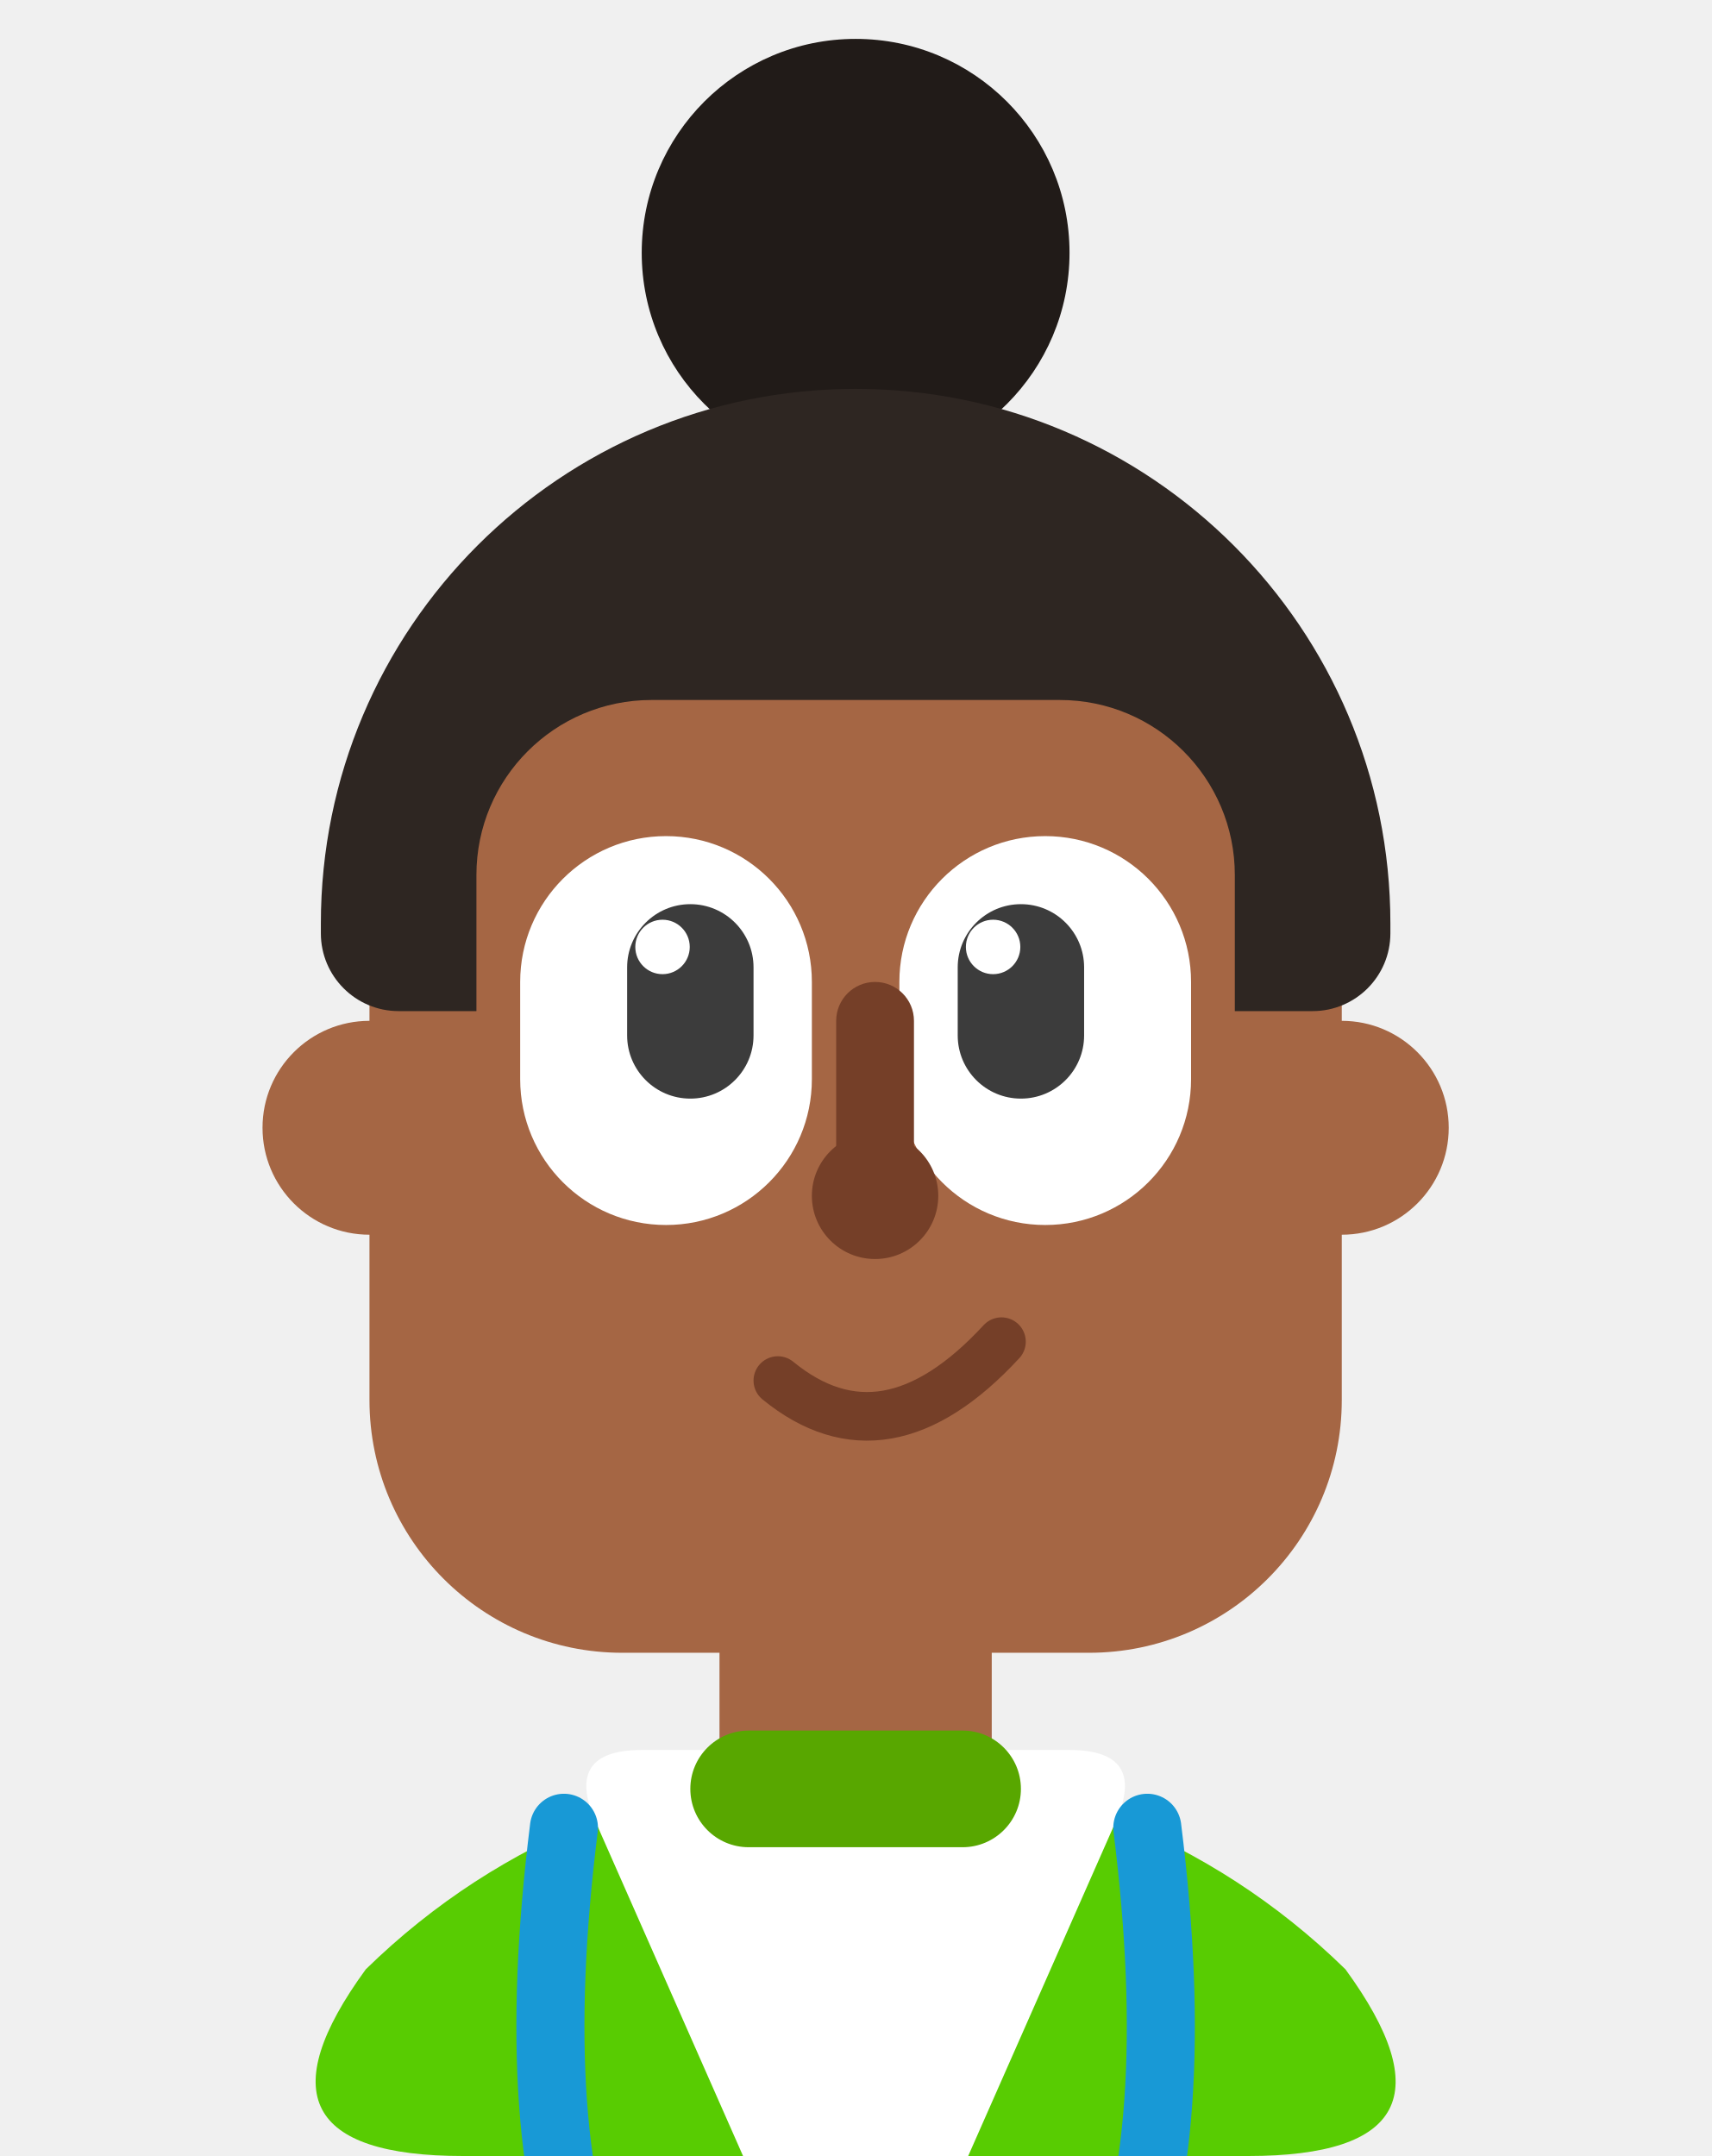
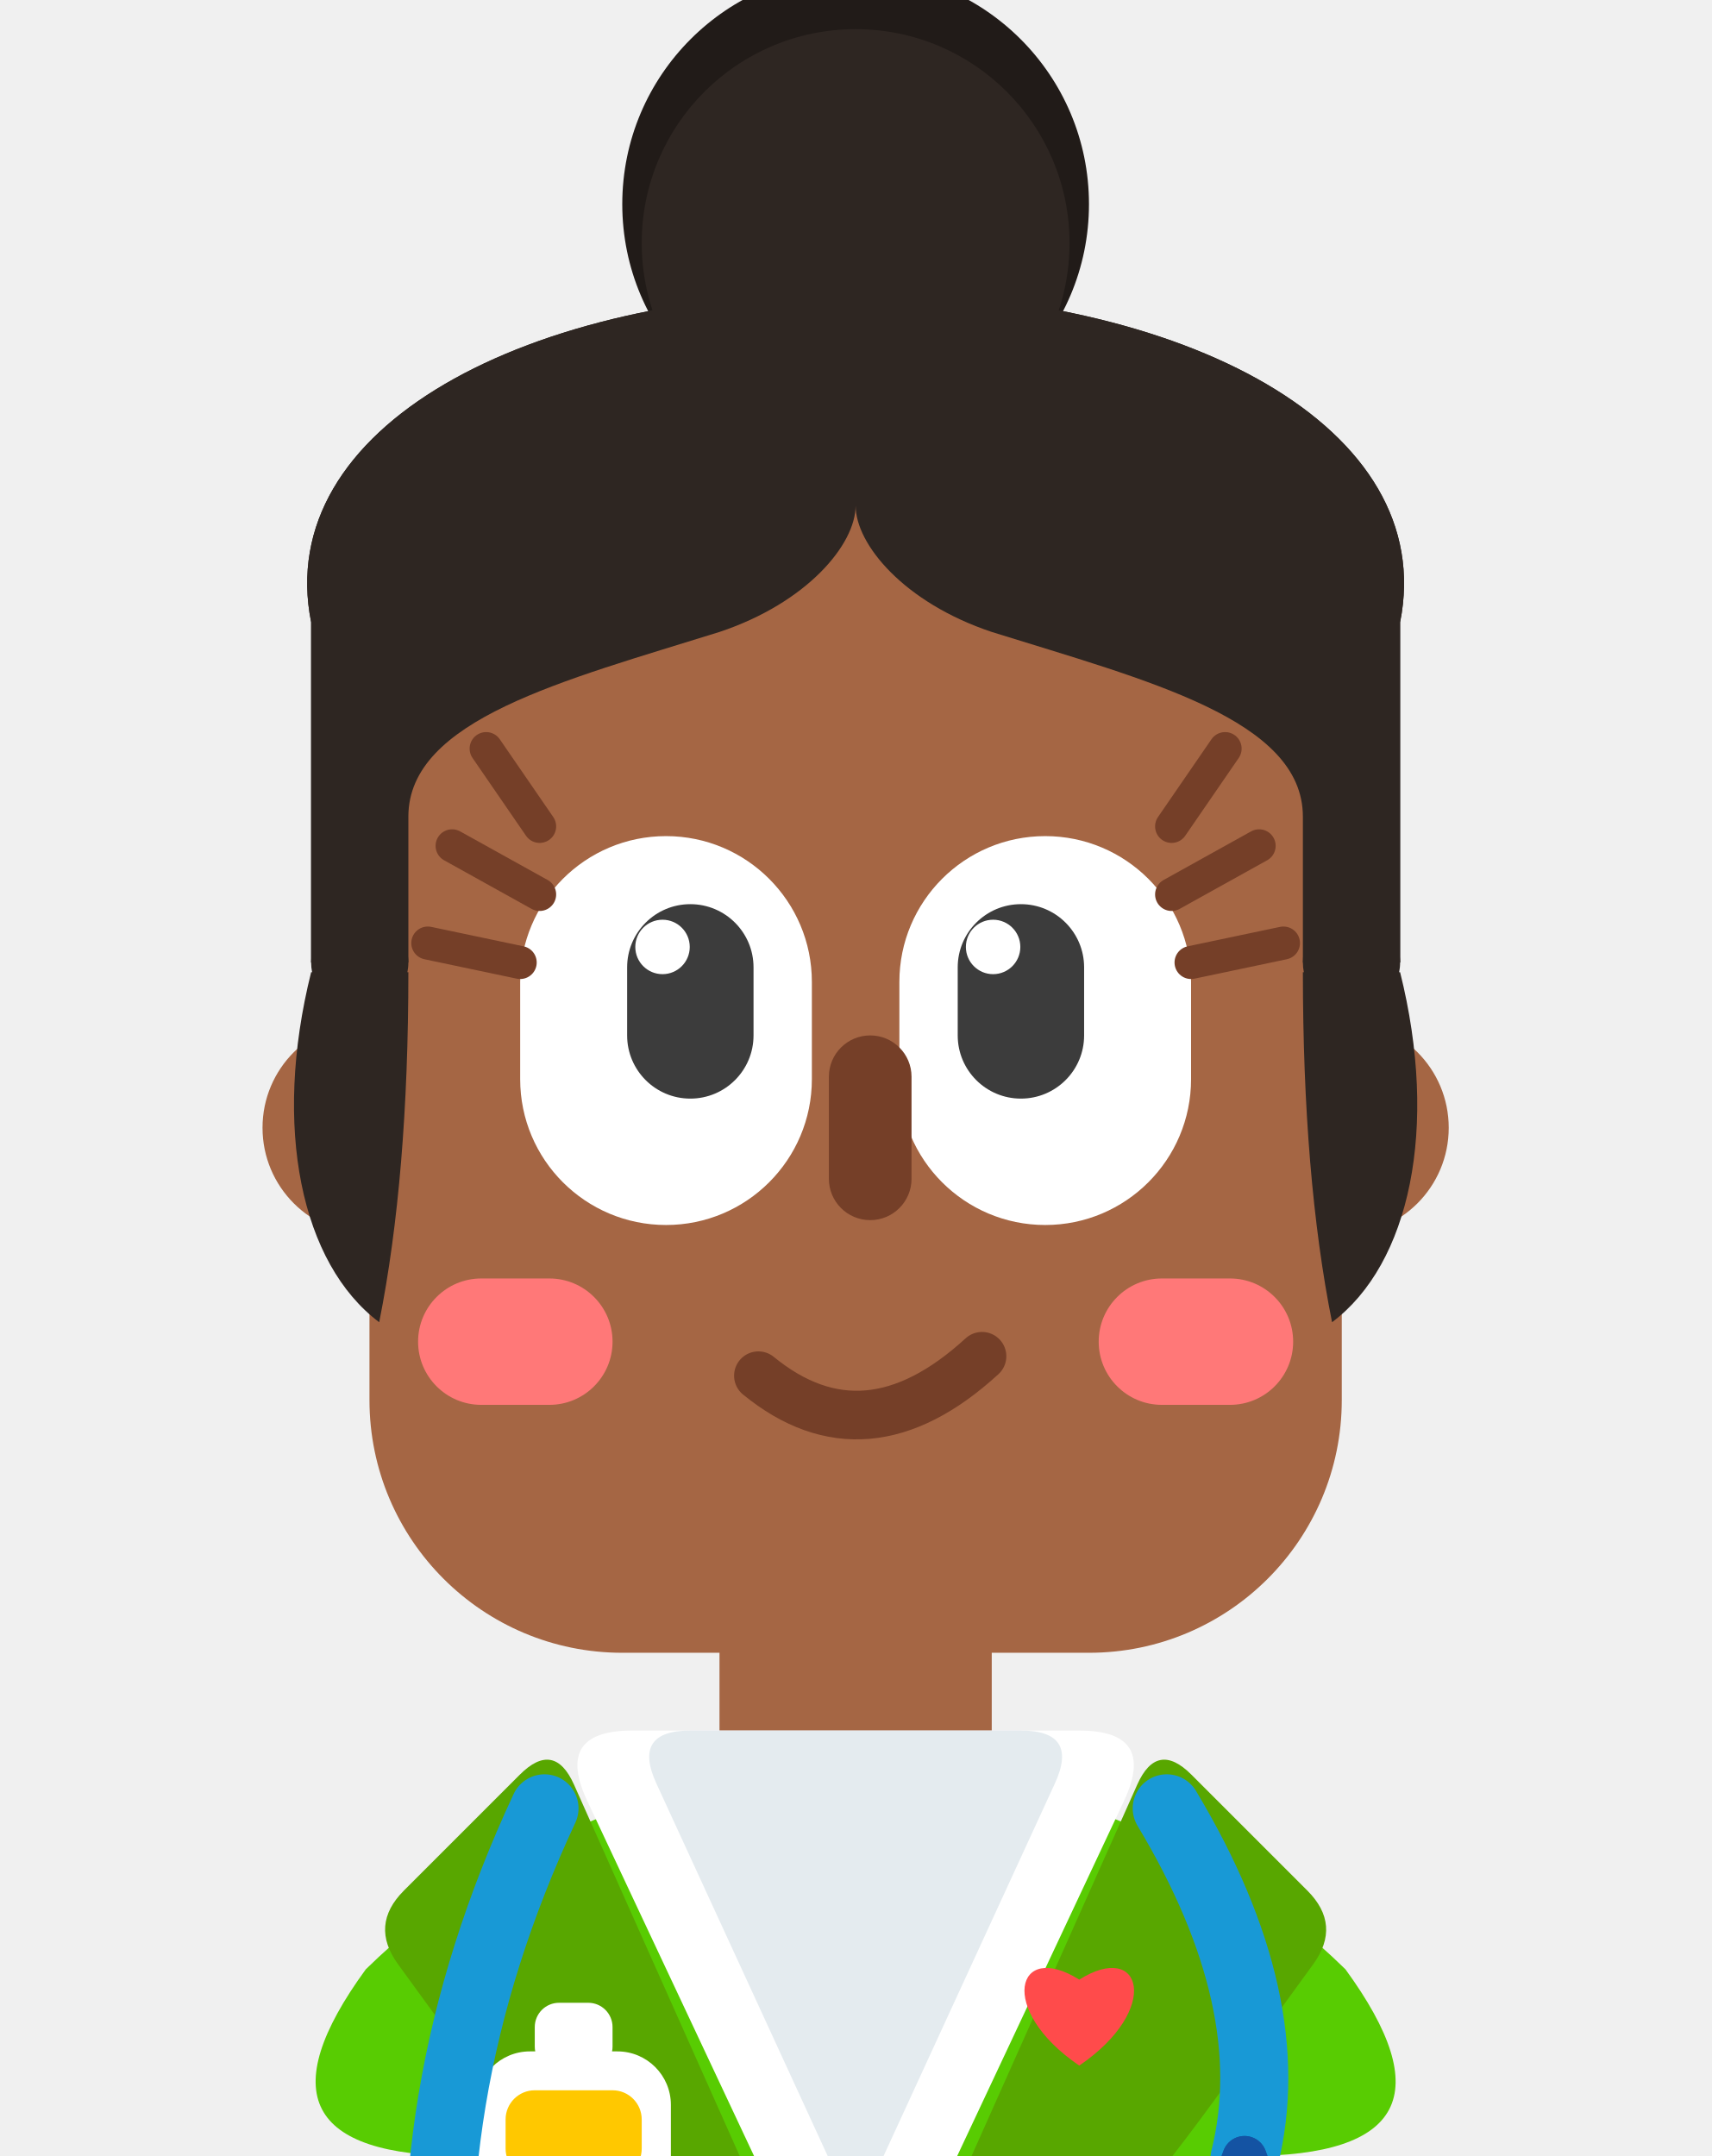
<svg xmlns="http://www.w3.org/2000/svg" width="176" height="221.76" viewBox="-88 -114 176 221.76">
+   <path d="M-24 -93a24 24 0 1 0 48 0a24 24 0 1 0 -48 0Z" fill="#211B18" />
+   <path d="M-56 -15V-50C-60 -70 -34 -84 0 -84C34 -84 60 -70 56 -50V-15Z" fill="#2E2622" />
  <path d="M-8 40H8A6 6 0 0 1 14 46V74A6 6 0 0 1 8 80H-8A6 6 0 0 1 -14 74V46A6 6 0 0 1 -8 40Z" fill="#A56644" />
  <path d="M-8 40H8A6 6 0 0 1 14 46V48A6 6 0 0 1 8 54H-8A6 6 0 0 1 -14 48V46A6 6 0 0 1 -8 40Z" fill="#753F28" />
  <path d="M-40.38 107.76H40.38Q64.38 107.76 50.38 88.56A72 72 0 0 0 -50.38 88.56Q-64.38 107.76 -40.38 107.76Z" fill="#58CC02" />
-   <path d="M-26.77 73.32Q-30 66 -22 66L22 66Q30 66 26.77 73.32L3.23 126.68Q0 134 -3.23 126.68Z" fill="#FFFFFF" />
-   <path d="M-11 64H11A6 6 0 0 1 17 70V70A6 6 0 0 1 11 76H-11A6 6 0 0 1 -17 70V70A6 6 0 0 1 -11 64Z" fill="#58A700" />
-   <path d="M-30 74Q-38 138 0 142Q38 138 30 74" fill="none" stroke="#1899D6" stroke-width="7" stroke-linecap="round" stroke-linejoin="round" />
-   <path d="M-11 146a11 11 0 1 0 22 0a11 11 0 1 0 -22 0Z" fill="#1453A3" />
+   <path d="M-27.6 71.24Q-31 64 -23 64L23 64Q31 64 27.6 71.24L3.4 122.76Q0 130 -3.4 122.76Z" fill="#FFFFFF" />
+   <path d="M-20.49 69.45Q-23 64 -17 64L17 64Q23 64 20.49 69.45L2.51 108.55Q0 114 -2.51 108.55Z" fill="#E4EBEF" />
+   <path d="M-47.06 88.04Q-50 84 -46.46 80.46L-34.54 68.54Q-31 65 -28.96 69.57L-4.04 125.43Q-2 130 -7 130L-10 130Q-15 130 -18.1 126.08L-30.9 109.92Q-34 106 -36.94 101.96Z" fill="#58A700" />
+   <path d="M36.94 101.96Q34 106 30.9 109.92L18.1 126.08Q15 130 10 130L7 130Q2 130 4.04 125.43L28.96 69.57Q31 65 34.54 68.54L46.46 80.46Q50 84 47.06 88.04Z" fill="#58A700" />
+   <path d="M0 128H0A2.5 2.5 0 0 1 2.5 130.5V247.5A2.5 2.5 0 0 1 0 250H0A2.5 2.5 0 0 1 -2.5 247.5V130.5A2.5 2.5 0 0 1 0 128Z" fill="#58A700" />
+   <path d="M-3.6 146a3.6 3.6 0 1 0 7.2 0a3.6 3.6 0 1 0 -7.2 0Z" fill="#FFFFFF" />
+   <path d="M-3.6 168a3.6 3.6 0 1 0 7.2 0a3.6 3.6 0 1 0 -7.2 0Z" fill="#FFFFFF" />
+   <path d="M23 98.46C14.5 92.68 16.54 85.54 23 89.62C29.46 85.54 31.5 92.68 23 98.46Z" fill="#FF4B4B" />
+   <path d="M-30.5 92H-27.5A2.5 2.5 0 0 1 -25 94.5V96.5A2.5 2.5 0 0 1 -27.5 99H-30.5A2.5 2.5 0 0 1 -33 96.5V94.5A2.5 2.5 0 0 1 -30.5 92Z" fill="#FFFFFF" />
+   <path d="M-33.5 97H-24.5A5.5 5.5 0 0 1 -19 102.5V115.5A5.5 5.5 0 0 1 -24.5 121H-33.5A5.5 5.5 0 0 1 -39 115.5V102.5A5.5 5.5 0 0 1 -33.5 97Z" fill="#FFFFFF" />
+   <path d="M-33 101H-25A3 3 0 0 1 -22 104V107A3 3 0 0 1 -25 110H-33A3 3 0 0 1 -36 107V104A3 3 0 0 1 -33 101Z" fill="#FFC800" />
+   <path d="M-34 113H-24A2 2 0 0 1 -22 115V115A2 2 0 0 1 -24 117H-34A2 2 0 0 1 -36 115V115A2 2 0 0 1 -34 113Z" fill="#58A700" />
+   <path d="M24 148H46A6 6 0 0 1 52 154V170A6 6 0 0 1 46 176H24A6 6 0 0 1 18 170V154A6 6 0 0 1 24 148Z" fill="#58A700" />
+   <path d="M29 135H29A3 3 0 0 1 32 138V149A3 3 0 0 1 29 152H29A3 3 0 0 1 26 149V138A3 3 0 0 1 29 135Z" fill="#FFC800" />
+   <path d="M39 138H39A3 3 0 0 1 42 141V149A3 3 0 0 1 39 152H39A3 3 0 0 1 36 149V141A3 3 0 0 1 39 138Z" fill="#FF4B4B" />
+   <path d="M-32 72Q-46 102 -42 132" fill="none" stroke="#1899D6" stroke-width="7" stroke-linecap="round" stroke-linejoin="round" />
+   <path d="M-54.5 134a12.5 12.5 0 1 0 25 0a12.5 12.5 0 1 0 -25 0Z" fill="#1453A3" />
+   <path d="M-50.8 134a8.8 8.8 0 1 0 17.6 0a8.8 8.8 0 1 0 -17.6 0Z" fill="#1899D6" />
+   <path d="M-46.6 134a4.6 4.6 0 1 0 9.2 0a4.6 4.6 0 1 0 -9.2 0Z" fill="#FFFFFF" />
+   <path d="M32 72Q44 92 40 108" fill="none" stroke="#1899D6" stroke-width="7" stroke-linecap="round" stroke-linejoin="round" />
+   <path d="M40 108L32 128" fill="none" stroke="#1453A3" stroke-width="4.6" stroke-linecap="round" stroke-linejoin="round" />
+   <path d="M40 108L48 128" fill="none" stroke="#1453A3" stroke-width="4.6" stroke-linecap="round" stroke-linejoin="round" />
+   <path d="M27.8 130a4.2 4.2 0 1 0 8.4 0a4.2 4.2 0 1 0 -8.4 0Z" fill="#FFFFFF" />
+   <path d="M43.8 130a4.2 4.2 0 1 0 8.4 0a4.2 4.2 0 1 0 -8.4 0Z" fill="#FFFFFF" />
  <path d="M-61 2a11 11 0 1 0 22 0a11 11 0 1 0 -22 0Z" fill="#A56644" />
  <path d="M39 2a11 11 0 1 0 22 0a11 11 0 1 0 -22 0Z" fill="#A56644" />
  <path d="M-50 -16A50 50 0 0 1 50 -16V30A26 26 0 0 1 24 56H-24A26 26 0 0 1 -50 30Z" fill="#A56644" />
  <path d="M-19.5 -28H-19.5A15 15 0 0 1 -4.5 -13V-3A15 15 0 0 1 -19.5 12H-19.5A15 15 0 0 1 -34.5 -3V-13A15 15 0 0 1 -19.5 -28Z" fill="#FFFFFF" />
  <path d="M-17 -21H-17A6.5 6.5 0 0 1 -10.5 -14.5V-7.5A6.5 6.5 0 0 1 -17 -1H-17A6.5 6.5 0 0 1 -23.5 -7.5V-14.5A6.5 6.5 0 0 1 -17 -21Z" fill="#3C3C3C" />
  <path d="M-22.66 -16.6a2.8 2.8 0 1 0 5.6 0a2.8 2.8 0 1 0 -5.6 0Z" fill="#FFFFFF" />
+   <path d="M-32.5 -22L-41.5 -27" fill="none" stroke="#753F28" stroke-width="3.4" stroke-linecap="round" stroke-linejoin="round" />
+   <path d="M-34.5 -15L-44 -17" fill="none" stroke="#753F28" stroke-width="3.4" stroke-linecap="round" stroke-linejoin="round" />
+   <path d="M-32.5 -29L-38 -37" fill="none" stroke="#753F28" stroke-width="3.4" stroke-linecap="round" stroke-linejoin="round" />
  <path d="M19.5 -28H19.5A15 15 0 0 1 34.5 -13V-3A15 15 0 0 1 19.5 12H19.5A15 15 0 0 1 4.5 -3V-13A15 15 0 0 1 19.5 -28Z" fill="#FFFFFF" />
  <path d="M17 -21H17A6.5 6.5 0 0 1 23.5 -14.5V-7.5A6.5 6.5 0 0 1 17 -1H17A6.5 6.5 0 0 1 10.5 -7.5V-14.5A6.5 6.5 0 0 1 17 -21Z" fill="#3C3C3C" />
  <path d="M11.34 -16.6a2.8 2.8 0 1 0 5.6 0a2.8 2.8 0 1 0 -5.6 0Z" fill="#FFFFFF" />
-   <path d="M2 -13H2A4 4 0 0 1 6 -9V5A4 4 0 0 1 2 9H2A4 4 0 0 1 -2 5V-9A4 4 0 0 1 2 -13Z" fill="#753F28" />
-   <path d="M-4.5 9a6.5 6.5 0 1 0 13 0a6.5 6.5 0 1 0 -13 0Z" fill="#753F28" />
-   <path d="M-8 28Q3 37 15 24" fill="none" stroke="#753F28" stroke-width="5" stroke-linecap="round" stroke-linejoin="round" />
-   <path d="M-22 -88a22 22 0 1 0 44 0a22 22 0 1 0 -44 0Z" fill="#211B18" />
-   <path d="M-55 -19A55 55 0 0 1 55 -19V-18A8 8 0 0 1 47 -10H-47A8 8 0 0 1 -55 -18ZM-39 -10V-24A18 18 0 0 1 -21 -42H21A18 18 0 0 1 39 -24V-10Z" fill="#2E2622" fill-rule="evenodd" />
+   <path d="M32.5 -22L41.5 -27" fill="none" stroke="#753F28" stroke-width="3.4" stroke-linecap="round" stroke-linejoin="round" />
+   <path d="M34.5 -15L44 -17" fill="none" stroke="#753F28" stroke-width="3.4" stroke-linecap="round" stroke-linejoin="round" />
+   <path d="M32.5 -29L38 -37" fill="none" stroke="#753F28" stroke-width="3.4" stroke-linecap="round" stroke-linejoin="round" />
+   <path d="M1.5 -7.5H1.5A4.25 4.25 0 0 1 5.75 -3.25V7.25A4.25 4.25 0 0 1 1.5 11.5H1.5A4.25 4.25 0 0 1 -2.75 7.25V-3.25A4.25 4.25 0 0 1 1.5 -7.5Z" fill="#753F28" />
+   <path d="M-38.5 17.5H-31.5A6.5 6.5 0 0 1 -25 24V24A6.5 6.5 0 0 1 -31.5 30.5H-38.5A6.5 6.5 0 0 1 -45 24V24A6.5 6.5 0 0 1 -38.5 17.5Z" fill="#FF7878" />
+   <path d="M31.5 17.5H38.5A6.5 6.5 0 0 1 45 24V24A6.5 6.5 0 0 1 38.5 30.5H31.5A6.5 6.5 0 0 1 25 24V24A6.5 6.5 0 0 1 31.5 17.5Z" fill="#FF7878" />
+   <path d="M-10 27.5Q1 36.5 13 25.5" fill="none" stroke="#753F28" stroke-width="5" stroke-linecap="round" stroke-linejoin="round" />
+   <path d="M-22 -89a22 22 0 1 0 44 0a22 22 0 1 0 -44 0Z" fill="#2E2622" />
+   <path d="M-19.03 -74.12Q-20 -78 -16 -78L16 -78Q20 -78 19.03 -74.12L18.97 -73.88Q18 -70 14 -70L-14 -70Q-18 -70 -18.97 -73.88Z" fill="#58CC02" />
+   <path d="M-56 -15V-50C-60 -70 -34 -84 0 -84C34 -84 60 -70 56 -50V-15ZM-46 -15V-30C-46 -40 -30 -44 -14 -49C-5 -52 0 -58 0 -62C0 -58 5 -52 14 -49C30 -44 46 -40 46 -30V-15Z" fill="#2E2622" fill-rule="evenodd" />
+   <path d="M-56 -15a5 5 0 1 0 10 0a5 5 0 1 0 -10 0Z" fill="#2E2622" />
+   <path d="M46 -15a5 5 0 1 0 10 0a5 5 0 1 0 -10 0Z" fill="#2E2622" />
+   <path d="M-56 -14C-60 2 -57 16 -49 22C-47 12 -46 0 -46 -14Z" fill="#2E2622" />
+   <path d="M56 -14C60 2 57 16 49 22C47 12 46 0 46 -14Z" fill="#2E2622" />
</svg>
